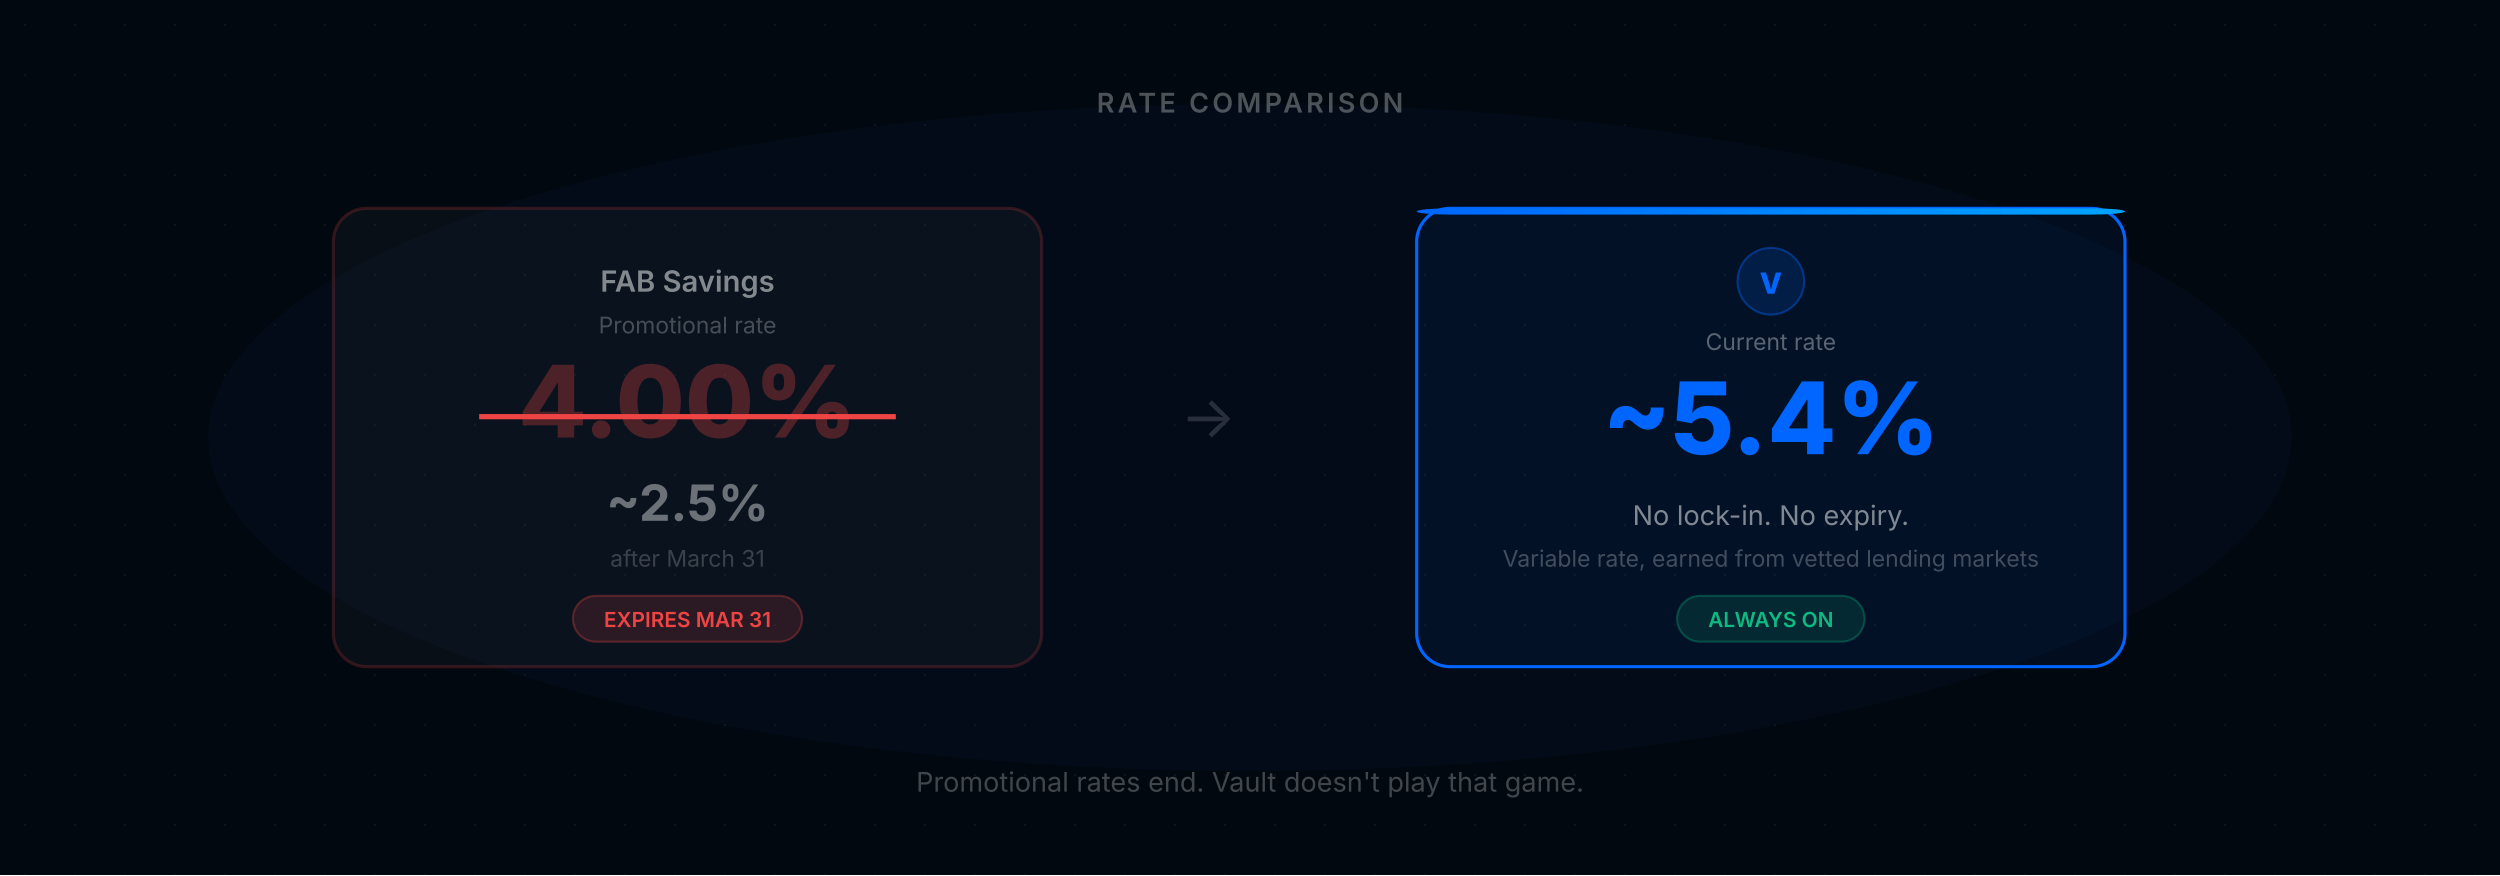
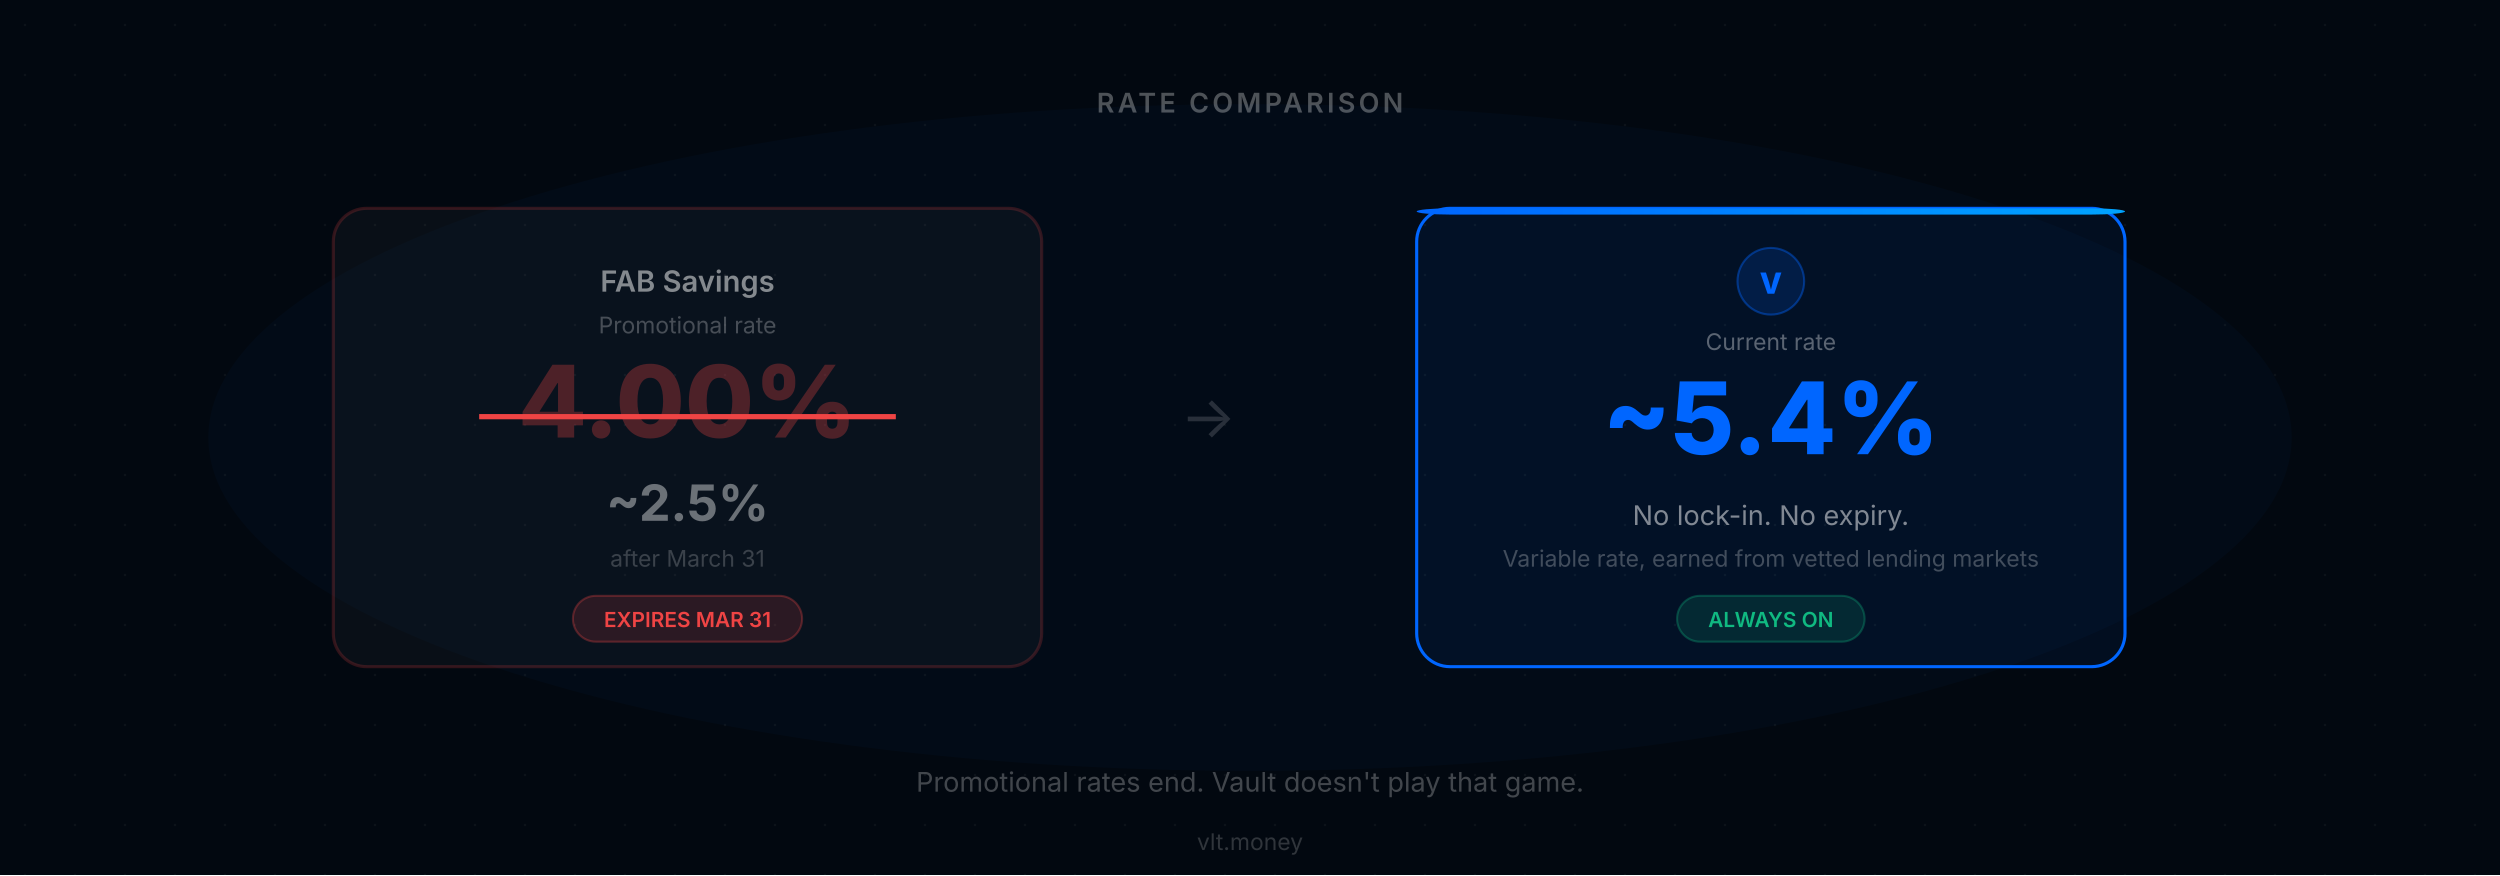
<svg xmlns="http://www.w3.org/2000/svg" width="1200" height="420">
  <defs>
    <pattern id="dots" width="24" height="24" patternUnits="userSpaceOnUse">
      <circle cx="12" cy="12" r="0.6" fill="rgba(255,255,255,0.04)" />
    </pattern>
    <linearGradient id="blueGrad" x1="0" y1="0" x2="1" y2="0">
      <stop offset="0%" stop-color="#0066FF" />
      <stop offset="100%" stop-color="#00A3FF" />
    </linearGradient>
    <linearGradient id="redGrad" x1="0" y1="0" x2="0" y2="1">
      <stop offset="0%" stop-color="#EF4444" />
      <stop offset="100%" stop-color="#DC2626" />
    </linearGradient>
  </defs>
  <rect width="1200" height="420" fill="#020810" />
  <rect width="1200" height="420" fill="url(#dots)" />
  <ellipse cx="600" cy="210" rx="500" ry="160" fill="rgba(0,102,255,0.03)" />
  <text x="600" y="54" text-anchor="middle" font-family="Inter, system-ui, sans-serif" font-size="13" font-weight="600" letter-spacing="0.12em" fill="rgba(255,255,255,0.3)">RATE COMPARISON</text>
  <rect x="160" y="100" width="340" height="220" rx="16" fill="rgba(255,255,255,0.03)" stroke="rgba(239,68,68,0.2)" stroke-width="1.5" />
  <text x="330" y="140" text-anchor="middle" font-family="Inter, system-ui, sans-serif" font-size="14" font-weight="600" fill="rgba(255,255,255,0.5)">FAB Savings</text>
  <text x="330" y="160" text-anchor="middle" font-family="Inter, system-ui, sans-serif" font-size="11" fill="rgba(255,255,255,0.25)">Promotional rate</text>
  <text x="330" y="210" text-anchor="middle" font-family="Inter, system-ui, sans-serif" font-size="48" font-weight="800" fill="rgba(239,68,68,0.3)">4.00%</text>
  <line x1="230" y1="200" x2="430" y2="200" stroke="#EF4444" stroke-width="2.5" />
  <text x="330" y="250" text-anchor="middle" font-family="Inter, system-ui, sans-serif" font-size="24" font-weight="700" fill="rgba(255,255,255,0.4)">~2.5%</text>
  <text x="330" y="272" text-anchor="middle" font-family="Inter, system-ui, sans-serif" font-size="11" fill="rgba(255,255,255,0.2)">after March 31</text>
  <rect x="275" y="286" width="110" height="22" rx="11" fill="rgba(239,68,68,0.15)" stroke="rgba(239,68,68,0.3)" stroke-width="1" />
  <text x="330" y="301" text-anchor="middle" font-family="Inter, system-ui, sans-serif" font-size="10" font-weight="600" fill="#EF4444">EXPIRES MAR 31</text>
  <text x="580" y="210" text-anchor="middle" font-family="Inter, system-ui, sans-serif" font-size="28" fill="rgba(255,255,255,0.15)">→</text>
  <rect x="680" y="100" width="340" height="220" rx="16" fill="rgba(0,102,255,0.07)" stroke="#0066FF" stroke-width="1.5" />
  <rect x="680" y="100" width="340" height="3" rx="16" fill="url(#blueGrad)" />
  <circle cx="850" cy="135" r="16" fill="rgba(0,102,255,0.15)" stroke="rgba(0,102,255,0.4)" stroke-width="1" />
  <text x="850" y="141" text-anchor="middle" font-family="Inter, system-ui, sans-serif" font-size="14" font-weight="800" fill="#0066FF">V</text>
  <text x="850" y="168" text-anchor="middle" font-family="Inter, system-ui, sans-serif" font-size="11" fill="rgba(255,255,255,0.35)">Current rate</text>
  <text x="850" y="218" text-anchor="middle" font-family="Inter, system-ui, sans-serif" font-size="48" font-weight="800" fill="#0066FF">~5.4%</text>
  <text x="850" y="252" text-anchor="middle" font-family="Inter, system-ui, sans-serif" font-size="13" fill="rgba(255,255,255,0.5)">No lock-in. No expiry.</text>
  <text x="850" y="272" text-anchor="middle" font-family="Inter, system-ui, sans-serif" font-size="11" fill="rgba(255,255,255,0.25)">Variable rate, earned from vetted lending markets</text>
  <rect x="805" y="286" width="90" height="22" rx="11" fill="rgba(16,185,129,0.15)" stroke="rgba(16,185,129,0.3)" stroke-width="1" />
  <text x="850" y="301" text-anchor="middle" font-family="Inter, system-ui, sans-serif" font-size="10" font-weight="600" fill="#10B981">ALWAYS ON</text>
  <text x="600" y="380" text-anchor="middle" font-family="Inter, system-ui, sans-serif" font-size="13" fill="rgba(255,255,255,0.25)">Promotional rates end. Vault doesn't play that game.</text>
+   <text x="600" y="408" text-anchor="middle" font-family="Inter, system-ui, sans-serif" font-size="11" fill="rgba(255,255,255,0.18)">vlt.money</text>
</svg>
